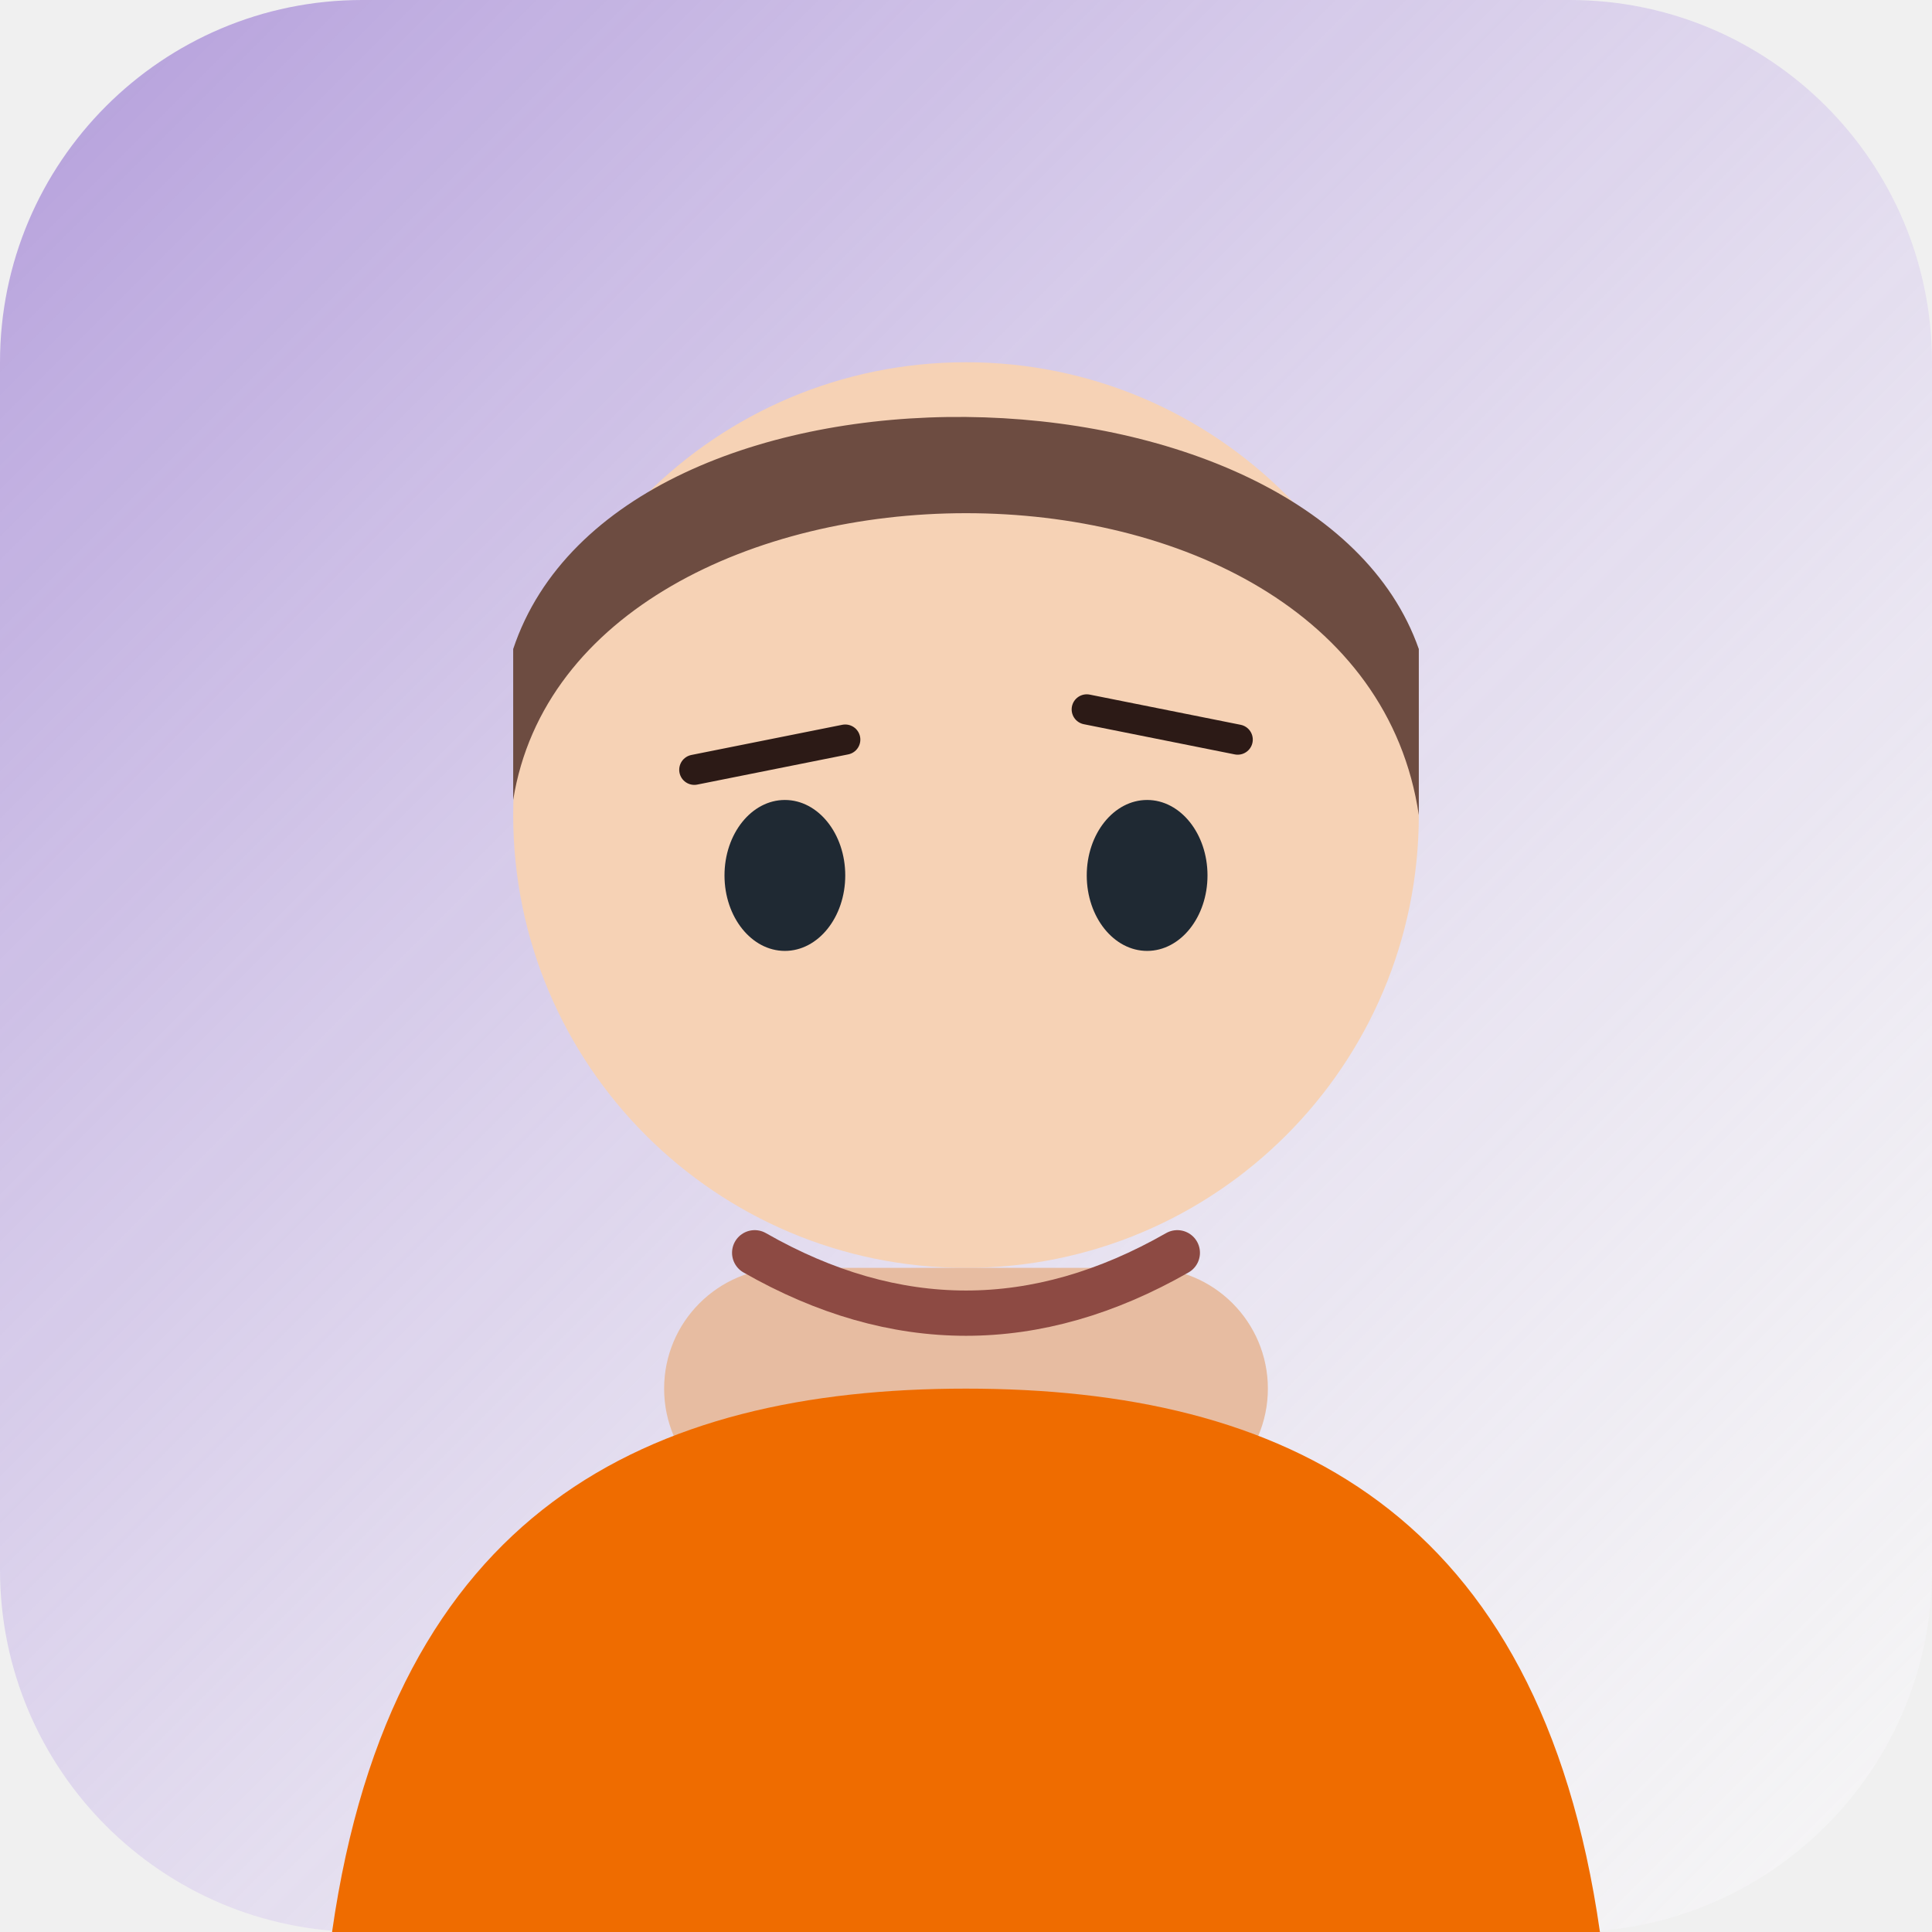
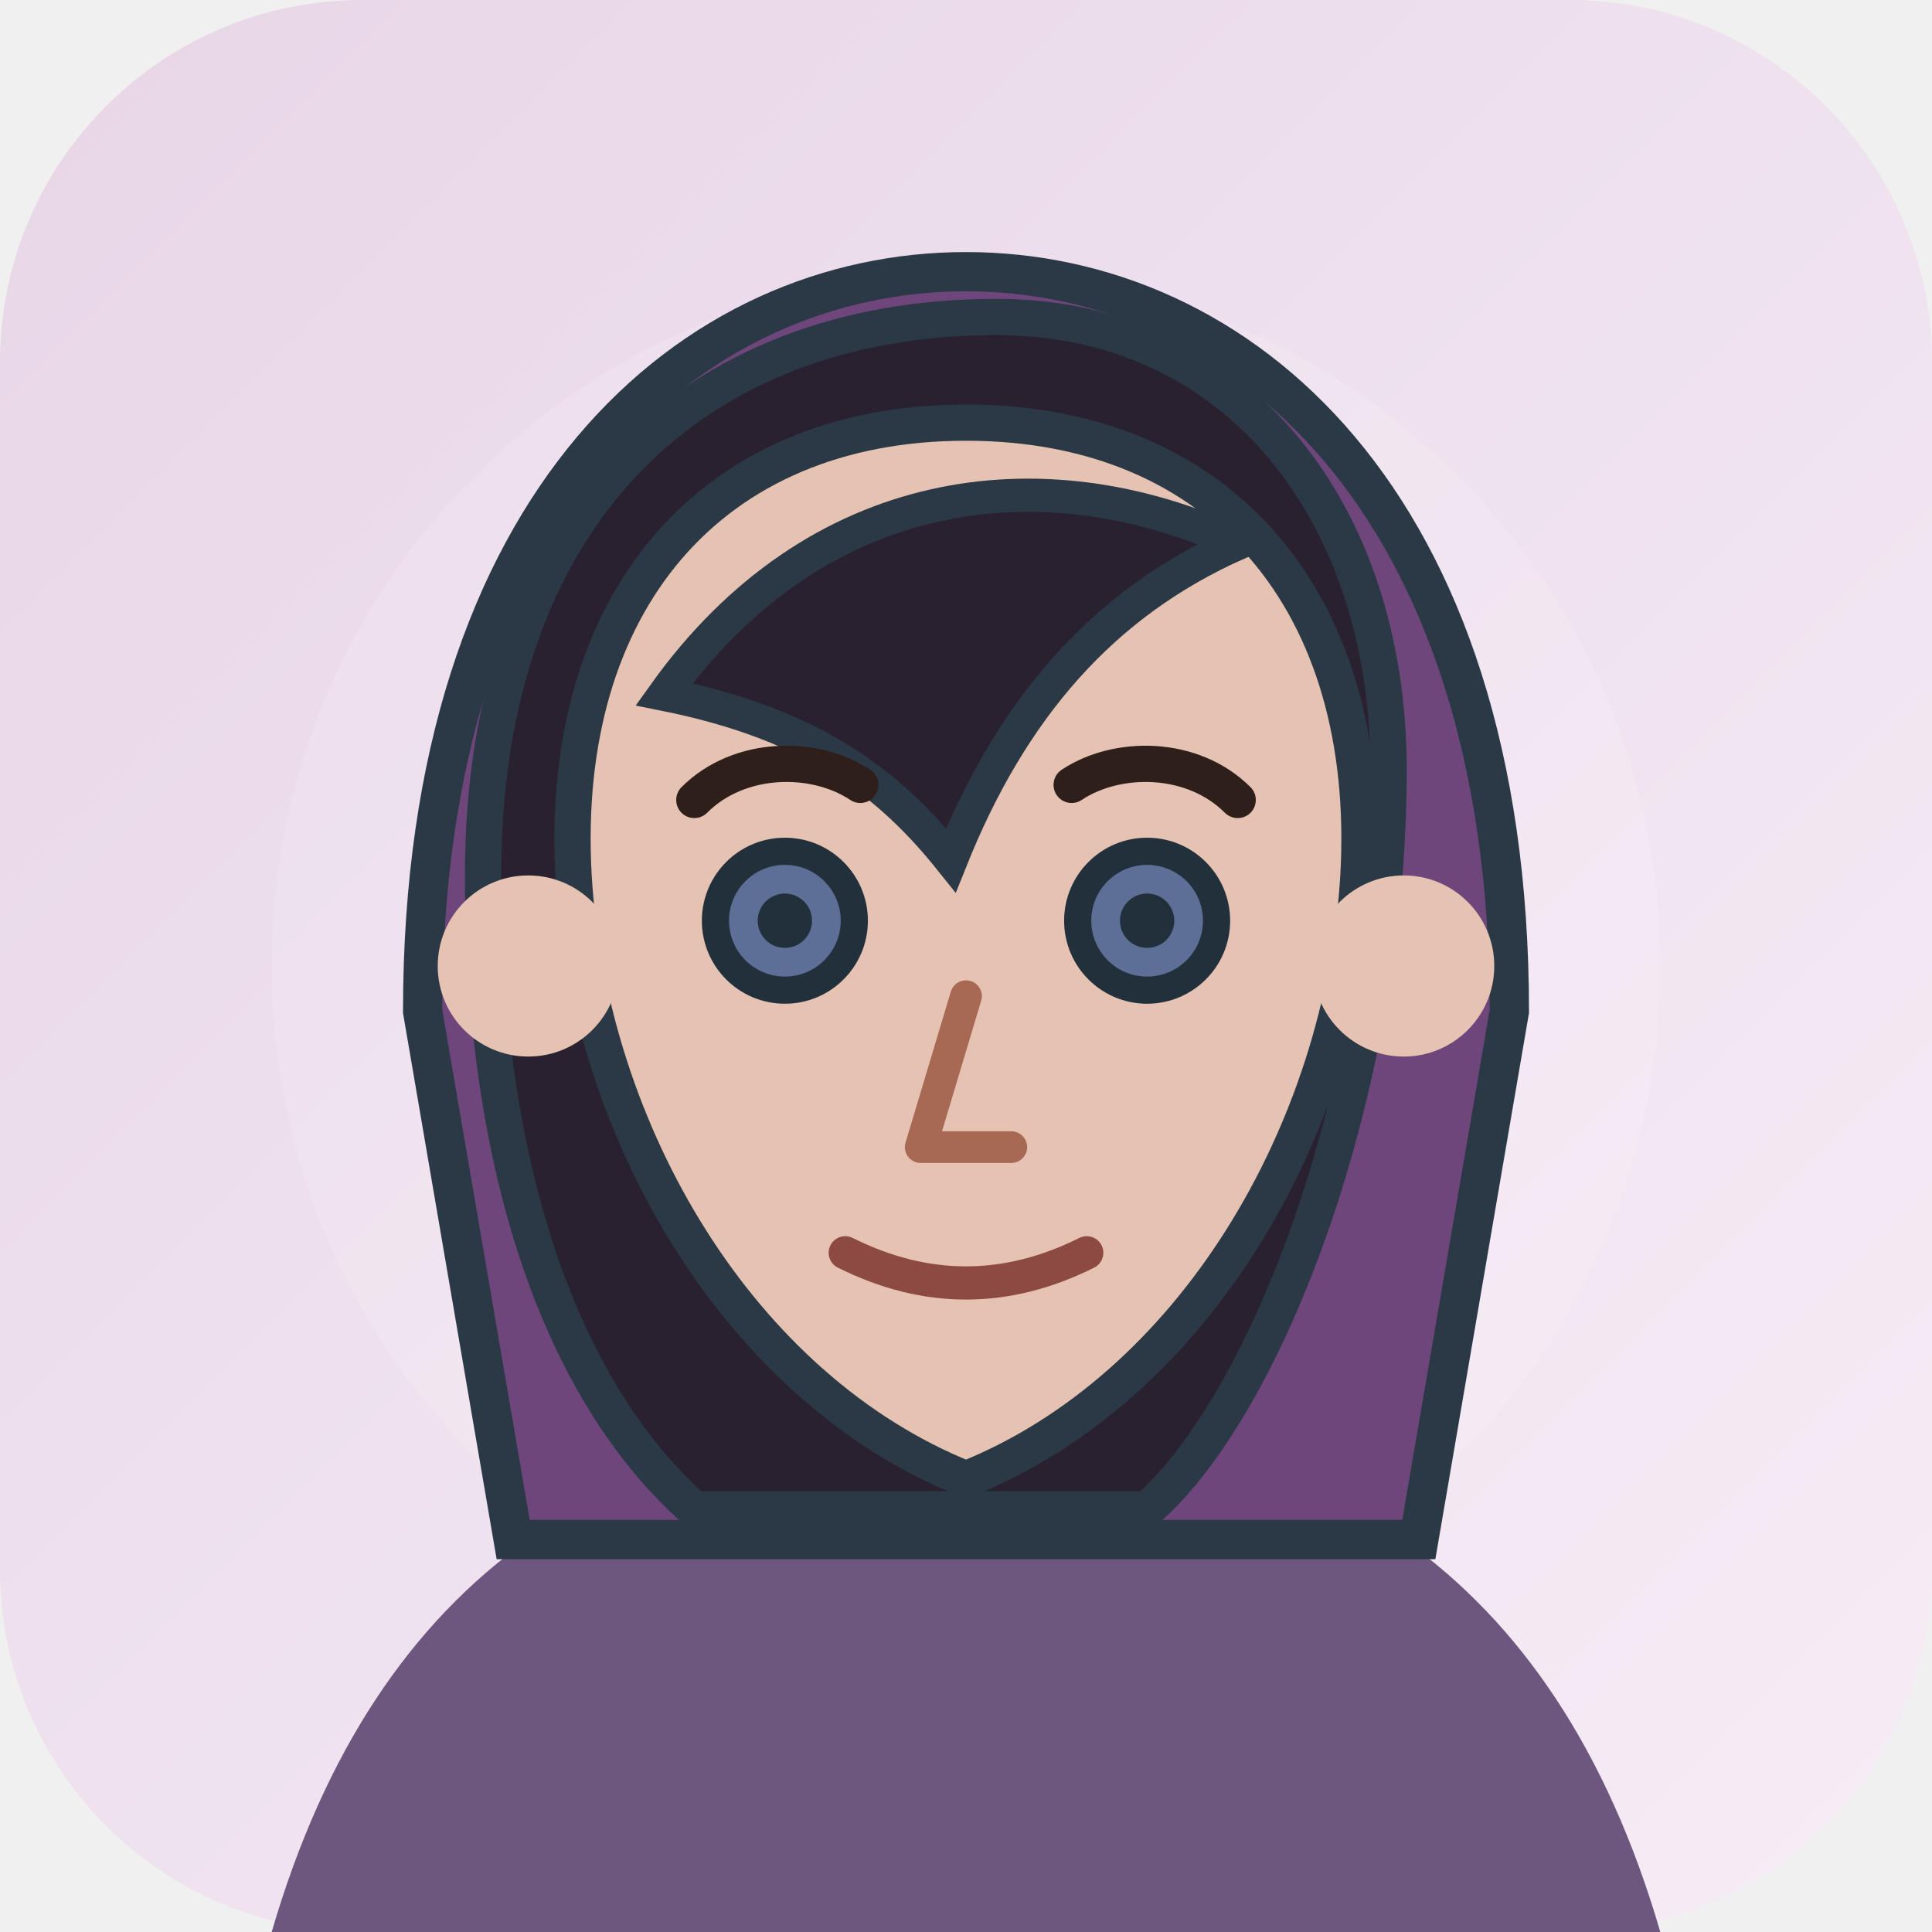
<svg xmlns="http://www.w3.org/2000/svg" width="128" height="128" viewBox="0 0 128 128" role="img" aria-labelledby="title-04 desc-04">
  <defs>
    <linearGradient id="bg-04" x1="0" y1="0" x2="1" y2="1">
-       <stop offset="0%" stop-color="#B39DDB" />
-       <stop offset="100%" stop-color="#FFFFFF" stop-opacity="0.35" />
+       <stop offset="0%" stop-color="#E8D6E7" />
+       <stop offset="100%" stop-color="#F6EDF6" />
    </linearGradient>
  </defs>
  <rect width="128" height="128" rx="24" fill="url(#bg-04)" />
-   <circle cx="64" cy="54" r="30" fill="#F6D2B5" />
-   <path d="M34 53 C38 28, 90 27, 94 54 L94 43 C87 23, 41 22, 34 43 Z" fill="#6D4C41" />
-   <rect x="44" y="84" width="40" height="16" rx="8" fill="#E7BCA1" />
-   <path d="M22 128 C26 100, 43 92, 64 92 C85 92, 102 100, 106 128 Z" fill="#EF6C00" />
-   <ellipse cx="52" cy="58" rx="4" ry="5" fill="#1F2933" />
-   <ellipse cx="76" cy="58" rx="4" ry="5" fill="#1F2933" />
-   <path d="M50 83 Q64 91 78 83" stroke="#8D4A43" stroke-width="3" fill="none" stroke-linecap="round" />
-   <path d="M46 51 L56 49" stroke="#2C1A16" stroke-width="2" stroke-linecap="round" />
-   <path d="M72 47 L82 49" stroke="#2C1A16" stroke-width="2" stroke-linecap="round" />
+   <circle cx="64" cy="64" r="46" fill="#FFFFFF" opacity="0.12" />
+   <path d="M18 128 C25 104 41 94 64 94 C87 94 103 104 110 128 Z" fill="#6E577F" />
+   <rect x="57" y="84" width="14" height="16" rx="7" fill="#E5C2B2" />
+   <path d="M28 67 C28 33 46 18 64 18 C82 18 100 33 100 67 L94 102 H34 Z" fill="#6E467C" stroke="#2A3945" stroke-width="2.6" />
+   <path d="M32 58 C32 34 46 21 66 21 C82 21 92 34 92 51 C92 72 84 93 76 100 L46 100 C37 92 32 77 32 58 Z" fill="#2A2130" stroke="#2A3945" stroke-width="2.4" />
+   <path d="M64 28 C47 28 37 40 38 58 C39 75 49 92 64 98 C79 92 89 75 90 58 C91 40 81 28 64 28 Z" fill="#E5C2B2" stroke="#2A3945" stroke-width="2.4" />
+   <circle cx="35" cy="64" r="6" fill="#E5C2B2" />
+   <circle cx="93" cy="64" r="6" fill="#E5C2B2" />
+   <path d="M44 46 C54 32 69 30 82 36 C73 40 67 47 63 57 C59 52 54 48 44 46 Z" fill="#2A2130" stroke="#2A3945" stroke-width="2.2" />
+   <path d="M46 53 C49 50 54 50 57 52" stroke="#2F1F1A" stroke-width="2.4" fill="none" stroke-linecap="round" />
+   <path d="M71 52 C74 50 79 50 82 53" stroke="#2F1F1A" stroke-width="2.4" fill="none" stroke-linecap="round" />
+   <circle cx="52" cy="61" r="4.6" fill="#5D6F96" stroke="#22303C" stroke-width="1.8" />
+   <circle cx="76" cy="61" r="4.6" fill="#5D6F96" stroke="#22303C" stroke-width="1.8" />
+   <circle cx="52" cy="61" r="1.8" fill="#22303C" />
+   <circle cx="76" cy="61" r="1.8" fill="#22303C" />
+   <path d="M64 66 L61 76 H67" stroke="#A86954" stroke-width="2.1" fill="none" stroke-linecap="round" stroke-linejoin="round" />
+   <path d="M56 83 Q64 87 72 83" stroke="#8D4A43" stroke-width="2.2" fill="none" stroke-linecap="round" />
</svg>
